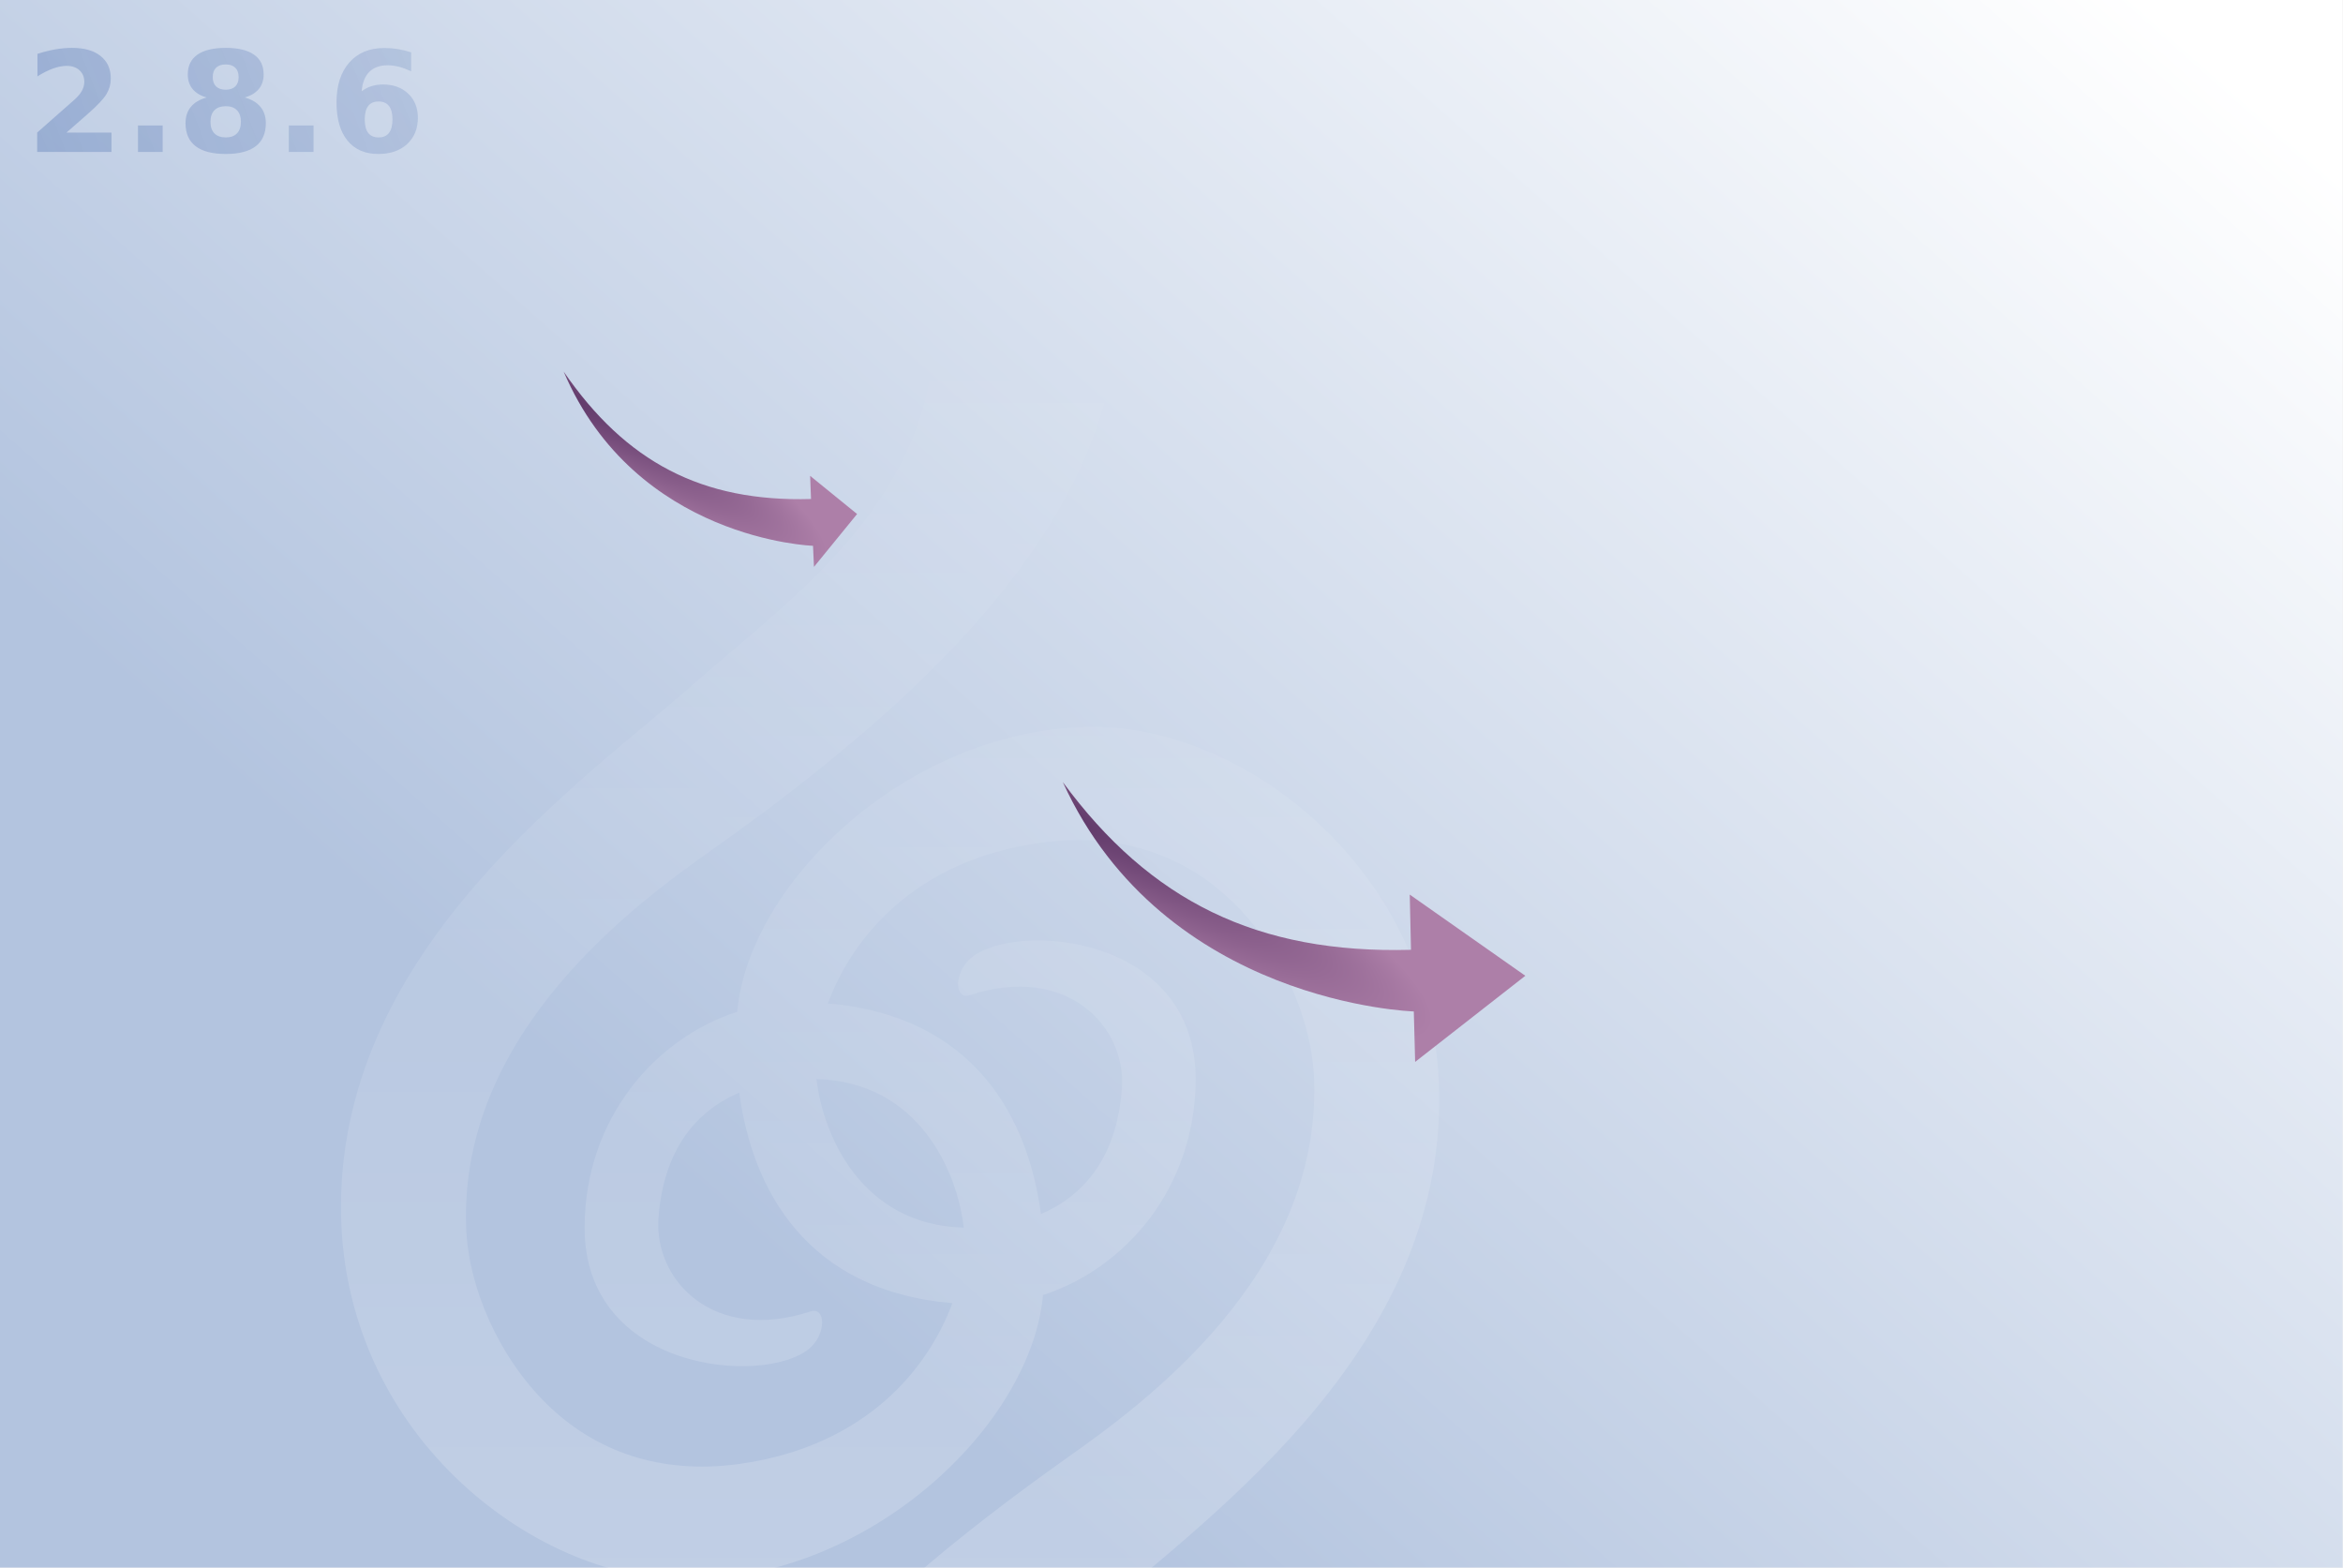
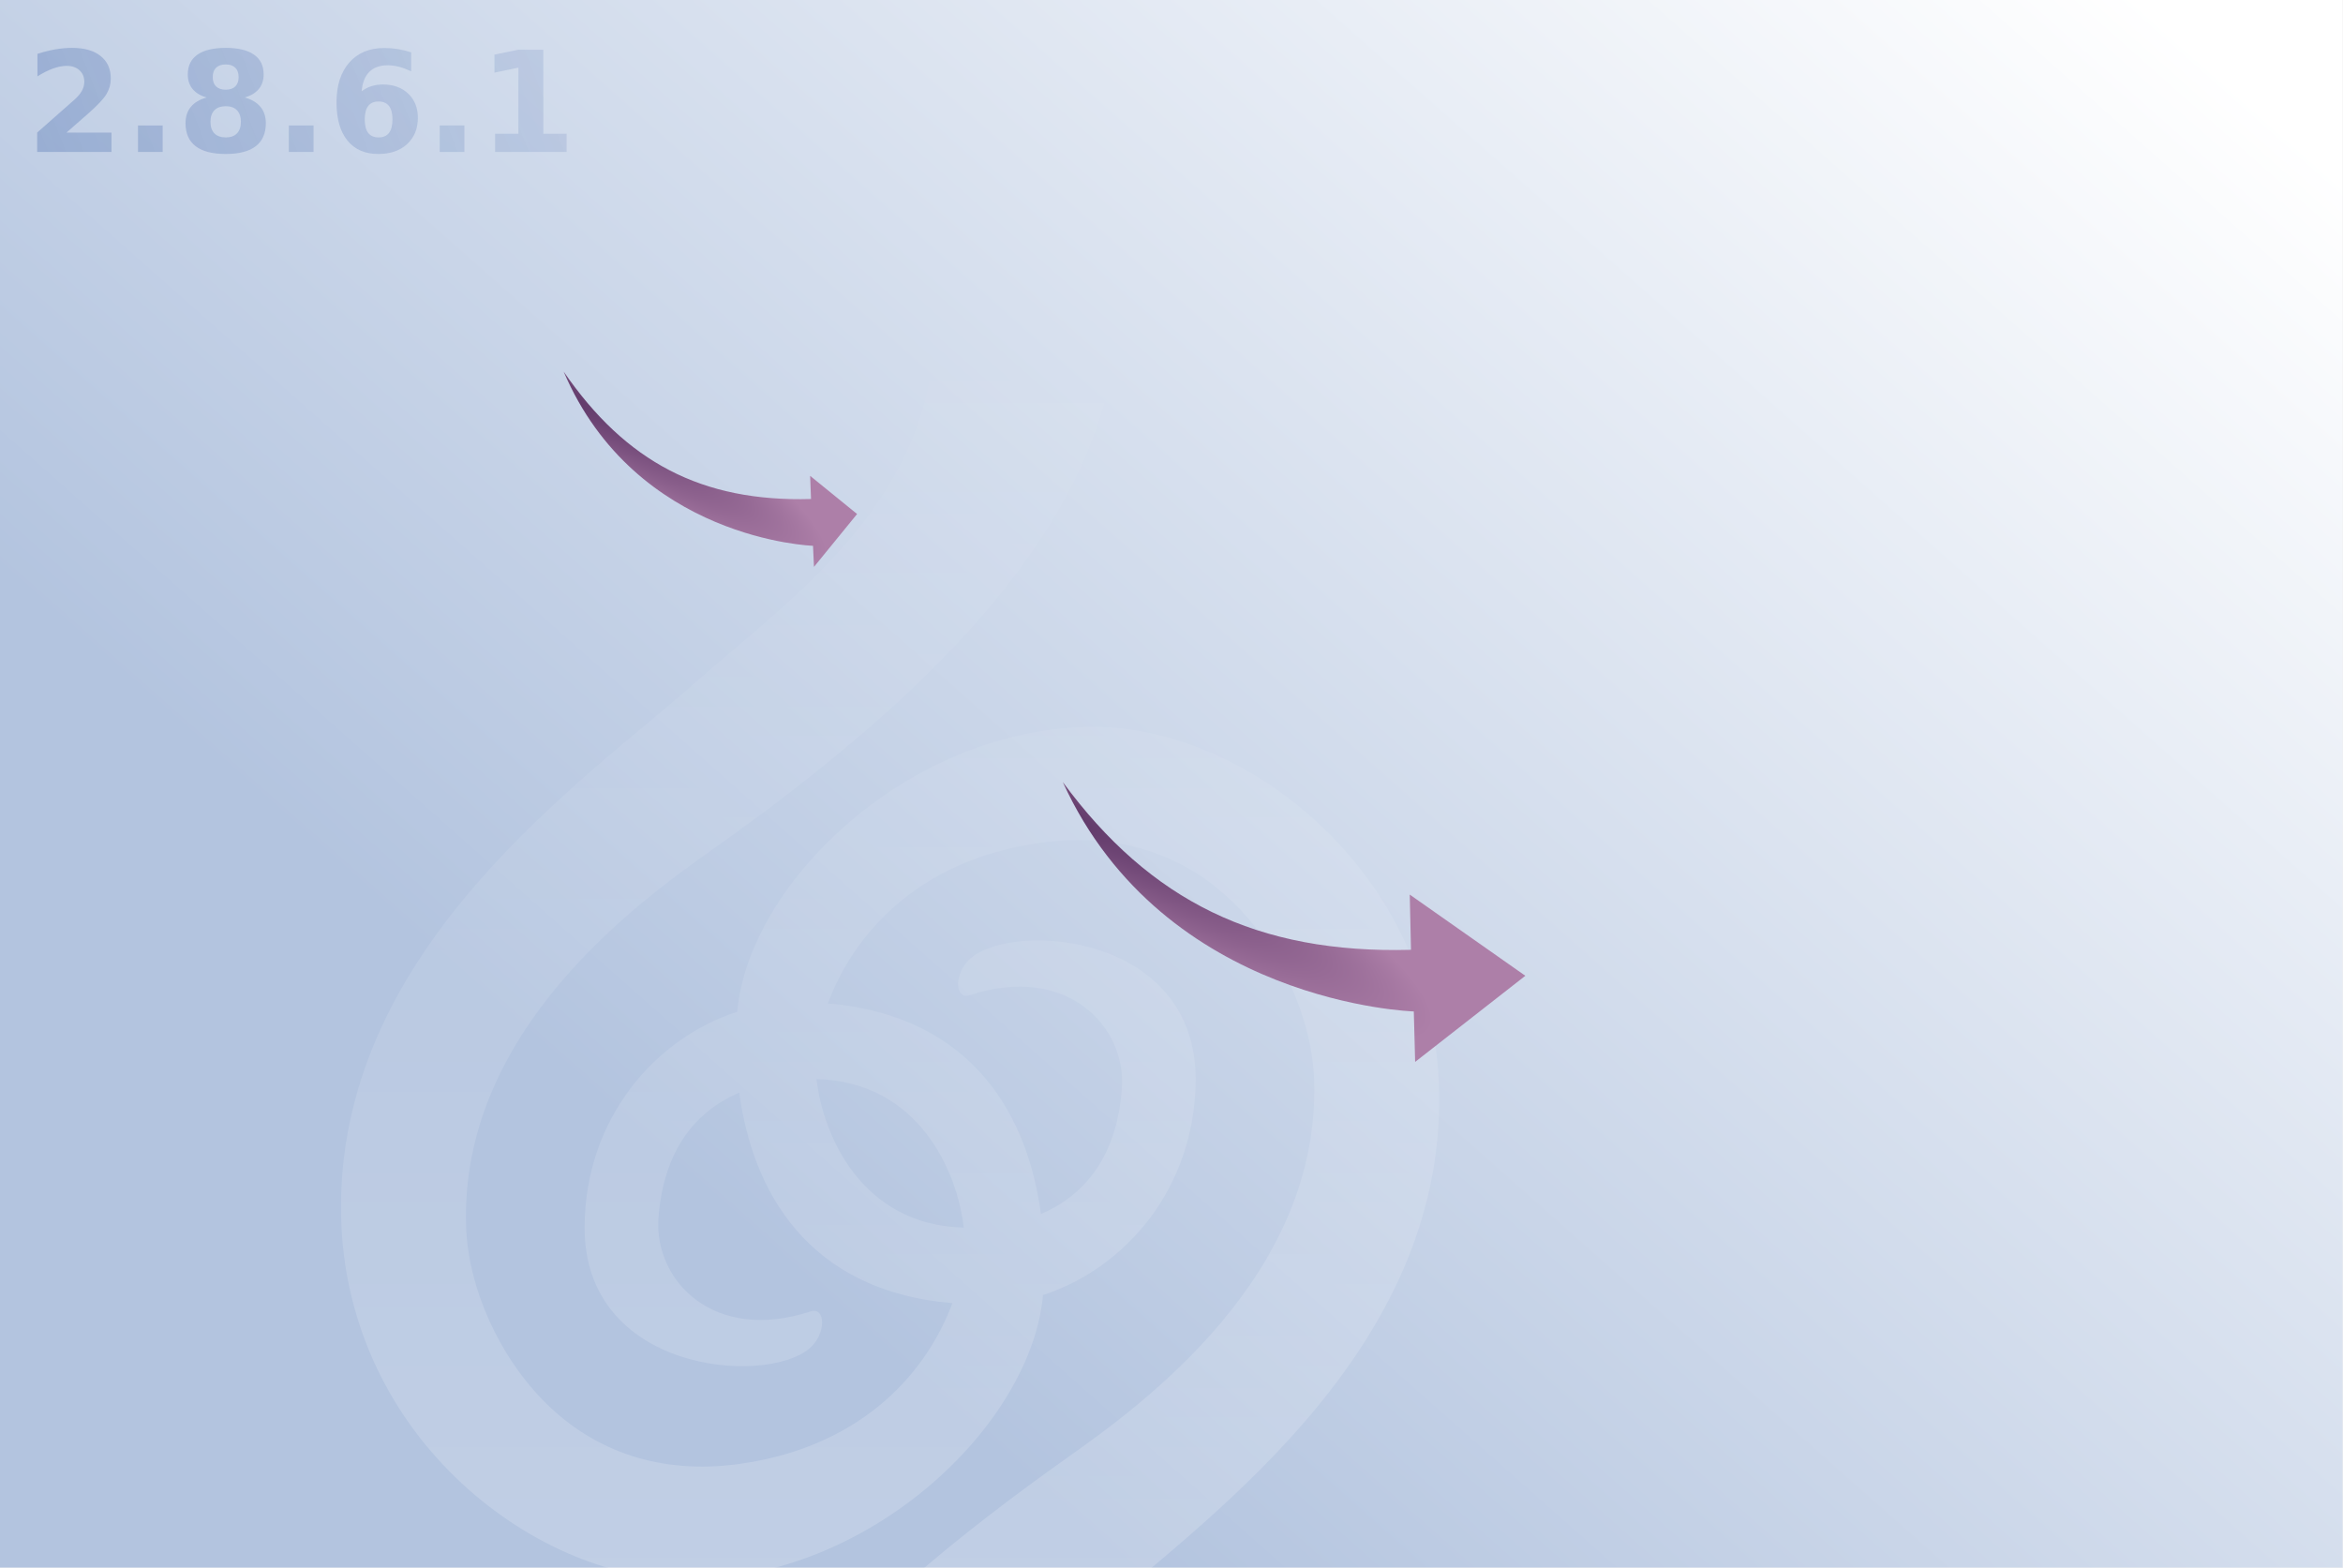
<svg xmlns="http://www.w3.org/2000/svg" xmlns:xlink="http://www.w3.org/1999/xlink" width="568" height="380" id="svg2" version="1.0">
  <defs id="defs4">
    <linearGradient id="linearGradient6206">
      <stop style="stop-color:#174398;stop-opacity:0.304;" offset="0" id="stop6208" />
      <stop style="stop-color:#174398;stop-opacity:0.081;" offset="1" id="stop6210" />
    </linearGradient>
    <linearGradient id="linearGradient6562">
      <stop style="stop-color:#b3c4df;stop-opacity:1;" offset="0" id="stop6564" />
      <stop style="stop-color:#ffffff;stop-opacity:1;" offset="1" id="stop6566" />
    </linearGradient>
    <linearGradient id="linearGradient8252">
      <stop style="stop-color:#ffffff;stop-opacity:0;" offset="0" id="stop8254" />
      <stop style="stop-color:#ffffff;stop-opacity:0.893;" offset="1" id="stop8256" />
    </linearGradient>
    <linearGradient id="linearGradient6897">
      <stop id="stop6899" style="stop-color:#5c3566;stop-opacity:1;" offset="0" />
      <stop id="stop6901" style="stop-color:#ad7fa8;stop-opacity:1;" offset="1" />
    </linearGradient>
    <linearGradient xlink:href="#linearGradient6562" id="linearGradient5526" gradientUnits="userSpaceOnUse" x1="24.867" y1="2743.993" x2="266.825" y2="2454.39" gradientTransform="matrix(1.151927,0,0,1.220193,233.5487,-3078.408)" />
    <linearGradient xlink:href="#linearGradient8252" id="linearGradient5540" gradientUnits="userSpaceOnUse" gradientTransform="translate(-2396.349,704.5859)" x1="2609.625" y1="-733.625" x2="2609.625" y2="-324.812" />
    <radialGradient xlink:href="#linearGradient6897" id="radialGradient6336" cx="164.564" cy="3692.425" fx="164.564" fy="3692.425" r="73.639" gradientTransform="matrix(1.242284,0.7337163,-0.1319094,0.2233377,535.5265,-854.2616)" gradientUnits="userSpaceOnUse" />
    <linearGradient xlink:href="#linearGradient6206" id="linearGradient6215" x1="120.051" y1="3693.115" x2="333.141" y2="3610.13" gradientUnits="userSpaceOnUse" gradientTransform="translate(-176.8,-3730.12)" />
    <radialGradient xlink:href="#linearGradient6897" id="radialGradient3028" gradientUnits="userSpaceOnUse" gradientTransform="matrix(0.8825016,0.5571656,-0.0937066,0.169597,333.3205,-727.6661)" cx="164.564" cy="3692.425" fx="164.564" fy="3692.425" r="73.639" />
  </defs>
  <g id="layer1" transform="translate(2.512011,104.2266)" style="display:inline">
    <g id="g3870" transform="translate(635.664,2901.013)" />
    <g id="g3915" transform="translate(847.6669,2546.493)" />
    <g id="g4049" transform="translate(396.7015,776.3528)" />
    <rect style="fill:#eeeeec;fill-opacity:1;fill-rule:nonzero;stroke:none;stroke-width:2;marker:none;visibility:visible;display:none;overflow:visible;enable-background:accumulate" id="rect6284" width="48" height="48" x="-1661.813" y="-2051.117" />
    <rect y="-1975.117" x="-1654.876" height="32" width="32" id="rect6592" style="fill:#eeeeec;fill-opacity:1;fill-rule:nonzero;stroke:none;stroke-width:2;marker:none;visibility:visible;display:none;overflow:visible;enable-background:accumulate" />
    <rect style="fill:#eeeeec;fill-opacity:1;fill-rule:nonzero;stroke:none;stroke-width:2;marker:none;visibility:visible;display:none;overflow:visible;enable-background:accumulate" id="rect6749" width="22" height="22" x="-1654.876" y="-1924.055" />
    <rect y="-1882.113" x="-1654.876" height="16" width="16" id="rect6833" style="fill:#eeeeec;fill-opacity:1;fill-rule:nonzero;stroke:none;stroke-width:2;marker:none;visibility:visible;display:none;overflow:visible;enable-background:accumulate" />
    <rect y="-1925.117" x="-1630.876" height="24" width="24" id="rect8104" style="fill:#eeeeec;fill-opacity:1;fill-rule:nonzero;stroke:none;stroke-width:2;marker:none;visibility:visible;display:none;overflow:visible;enable-background:accumulate" />
    <flowRoot xml:space="preserve" id="flowRoot6492" style="font-size:12px;font-style:normal;font-weight:normal;fill:#000000;fill-opacity:1;stroke:none;font-family:Bitstream Vera Sans" transform="translate(126.2,-84.12027)">
      <flowRegion id="flowRegion6494">
        <rect id="rect6496" width="375.557" height="111.901" x="3084.162" y="-680.943" />
      </flowRegion>
      <flowPara id="flowPara6498" />
    </flowRoot>
    <text xml:space="preserve" style="font-size:12px;font-style:normal;font-weight:normal;fill:#000000;fill-opacity:1;stroke:none;font-family:Bitstream Vera Sans" x="3258.283" y="-672.06" id="text6500">
      <tspan id="tspan6502" x="3258.283" y="-672.06" />
    </text>
    <rect style="fill:url(#linearGradient5526);fill-opacity:1;fill-rule:nonzero;stroke:none;stroke-width:1.364px;marker:none;visibility:visible;display:inline;overflow:visible;enable-background:accumulate" id="rect5451" width="567.9" height="380.7" x="-2.512" y="-104.927" ry="0" />
    <path style="opacity:0.271;fill:url(#linearGradient5540);fill-opacity:1;fill-rule:evenodd;stroke:none;display:inline" d="m 223.775,-29.039 c 0.046,1.018 0.047,2.039 0.062,3.062 0.613,42.702 -34.43,66.607 -57.625,87.063 -27.696,24.424 -85.6,64.028 -86.062,126.594 -0.407,55.265 46.557,91.027 83.687,91.031 44.471,0.006 83.644,-37.476 86.5,-69 19.767,-6.406 36.889,-25.765 37,-52.188 0.146,-35.074 -43.395,-38.523 -54.375,-29.594 -4.264,3.469 -4.15,10.333 -0.375,9.094 23.444,-7.703 37.95,7.492 36.875,22.594 -1.063,14.914 -7.749,25.416 -19.625,30.438 -3.149,-23.499 -16.27,-48.015 -51.656,-51.031 5.75,-15.518 20.648,-34.641 51.625,-38.969 19.148,-2.675 35.032,3.128 46.625,14.469 11.591,11.341 19.114,28.216 19.625,43 1.64,47.44 -41.574,78.681 -59.719,91.531 -54.458,38.569 -96.821,80.638 -98.719,130.719 l 45.156,0 c -0.048,-1.018 -0.018,-2.039 -0.031,-3.062 -0.615,-42.702 34.428,-66.639 57.625,-87.094 27.696,-24.424 85.569,-63.997 86.031,-126.562 0.409,-55.265 -46.557,-91.058 -83.688,-91.063 -44.478,-0.006 -83.651,37.506 -86.5,69.031 -19.767,6.406 -36.89,25.764 -37,52.188 -0.148,35.073 43.395,38.492 54.375,29.562 4.266,-3.469 4.148,-10.333 0.375,-9.094 -23.445,7.703 -37.919,-7.461 -36.844,-22.562 1.063,-14.912 7.721,-25.447 19.594,-30.469 3.142,23.509 16.254,48.013 51.656,51.031 -5.752,15.517 -20.651,34.641 -51.625,38.969 -19.146,2.675 -35.034,-3.096 -46.625,-14.438 -11.593,-11.341 -19.114,-28.216 -19.625,-43 -1.638,-47.441 41.608,-78.681 59.75,-91.531 54.458,-38.569 96.791,-80.638 98.687,-130.719 l -45.156,0 z m -28.344,186.406 c 24.774,0.603 34.157,22.422 35.688,36 -24.755,-0.605 -34.148,-22.421 -35.688,-36 z" id="path5518" />
    <path style="fill:url(#radialGradient6336);fill-opacity:1;fill-rule:evenodd;stroke:none" d="m 255.133,85.355 c 24.598,53.827 85.096,55.606 85.096,55.606 l 0.325,12.231 26.713,-20.877 -28.021,-19.681 0.301,13.386 c -37.253,0.995 -63.192,-11.794 -84.414,-40.666 z" id="path6326" />
    <text xml:space="preserve" style="font-size:34px;font-style:normal;font-variant:normal;font-weight:bold;font-stretch:normal;text-align:start;line-height:125%;writing-mode:lr-tb;text-anchor:start;fill:url(#linearGradient6215);fill-opacity:1;stroke:none;font-family:Bitstream Vera Sans;-inkscape-font-specification:Bitstream Vera Sans Bold" x="3.812" y="-67.386" id="text5419">
-       <tspan id="tspan5421" x="3.812" y="-67.386" style="font-size:34px;font-style:normal;font-variant:normal;font-weight:bold;font-stretch:normal;text-align:start;line-height:125%;writing-mode:lr-tb;text-anchor:start;fill:url(#linearGradient6215);fill-opacity:1;font-family:Bitstream Vera Sans;-inkscape-font-specification:Bitstream Vera Sans Bold">2.8.6</tspan>
+       <tspan id="tspan5421" x="3.812" y="-67.386" style="font-size:34px;font-style:normal;font-variant:normal;font-weight:bold;font-stretch:normal;text-align:start;line-height:125%;writing-mode:lr-tb;text-anchor:start;fill:url(#linearGradient6215);fill-opacity:1;font-family:Bitstream Vera Sans;-inkscape-font-specification:Bitstream Vera Sans Bold">2.8.6.1</tspan>
    </text>
    <rect style="fill:#9f0000;fill-opacity:1;fill-rule:nonzero;stroke:none;stroke-width:0.497;marker:none;visibility:visible;display:inline;overflow:visible;enable-background:accumulate" id="rect5520-2-0" width="56.374" height="17.284" x="-65.499" y="-61.989" ry="2.141" />
    <text xml:space="preserve" style="font-size:13px;font-style:normal;font-variant:normal;font-weight:900;font-stretch:normal;text-align:start;line-height:125%;writing-mode:lr-tb;text-anchor:start;fill:#ffffff;fill-opacity:1;stroke:none;display:inline;font-family:Arial Black;-inkscape-font-specification:'Arial Black, Heavy'" x="-60.325" y="-48.048" id="text5522-9-5">
      <tspan id="tspan5524-3-9" x="-60.325" y="-48.048" style="font-size:13px;font-style:normal;font-variant:normal;font-weight:900;font-stretch:normal;text-align:start;line-height:125%;writing-mode:lr-tb;text-anchor:start;font-family:Arial Black;-inkscape-font-specification:'Arial Black, Heavy'">Beta 3</tspan>
    </text>
    <path id="path3026" d="m 134.133,-14.145 c 17.474,40.875 60.451,42.226 60.451,42.226 l 0.231,5.112 10.452,-12.816 -11.381,-9.25 0.214,5.609 C 167.635,17.492 149.209,7.78 134.133,-14.145 z" style="fill:url(#radialGradient3028);fill-opacity:1;fill-rule:evenodd;stroke:none" />
  </g>
  <path style="fill:none;stroke:#000000;stroke-width:1px;stroke-linecap:butt;stroke-linejoin:miter;stroke-opacity:1" id="path22354" d="m 5321.675,-21894.952 0,-100 43.372,-73.913 39.709,-16.338 -39.709,16.338 4.642,-45.671 -4.642,45.671 -43.372,73.913 -21.795,-46.548 1.356,-44.428 -1.356,44.428 -35.842,-24.64 35.842,24.64 21.795,46.548 0,100" />
</svg>
